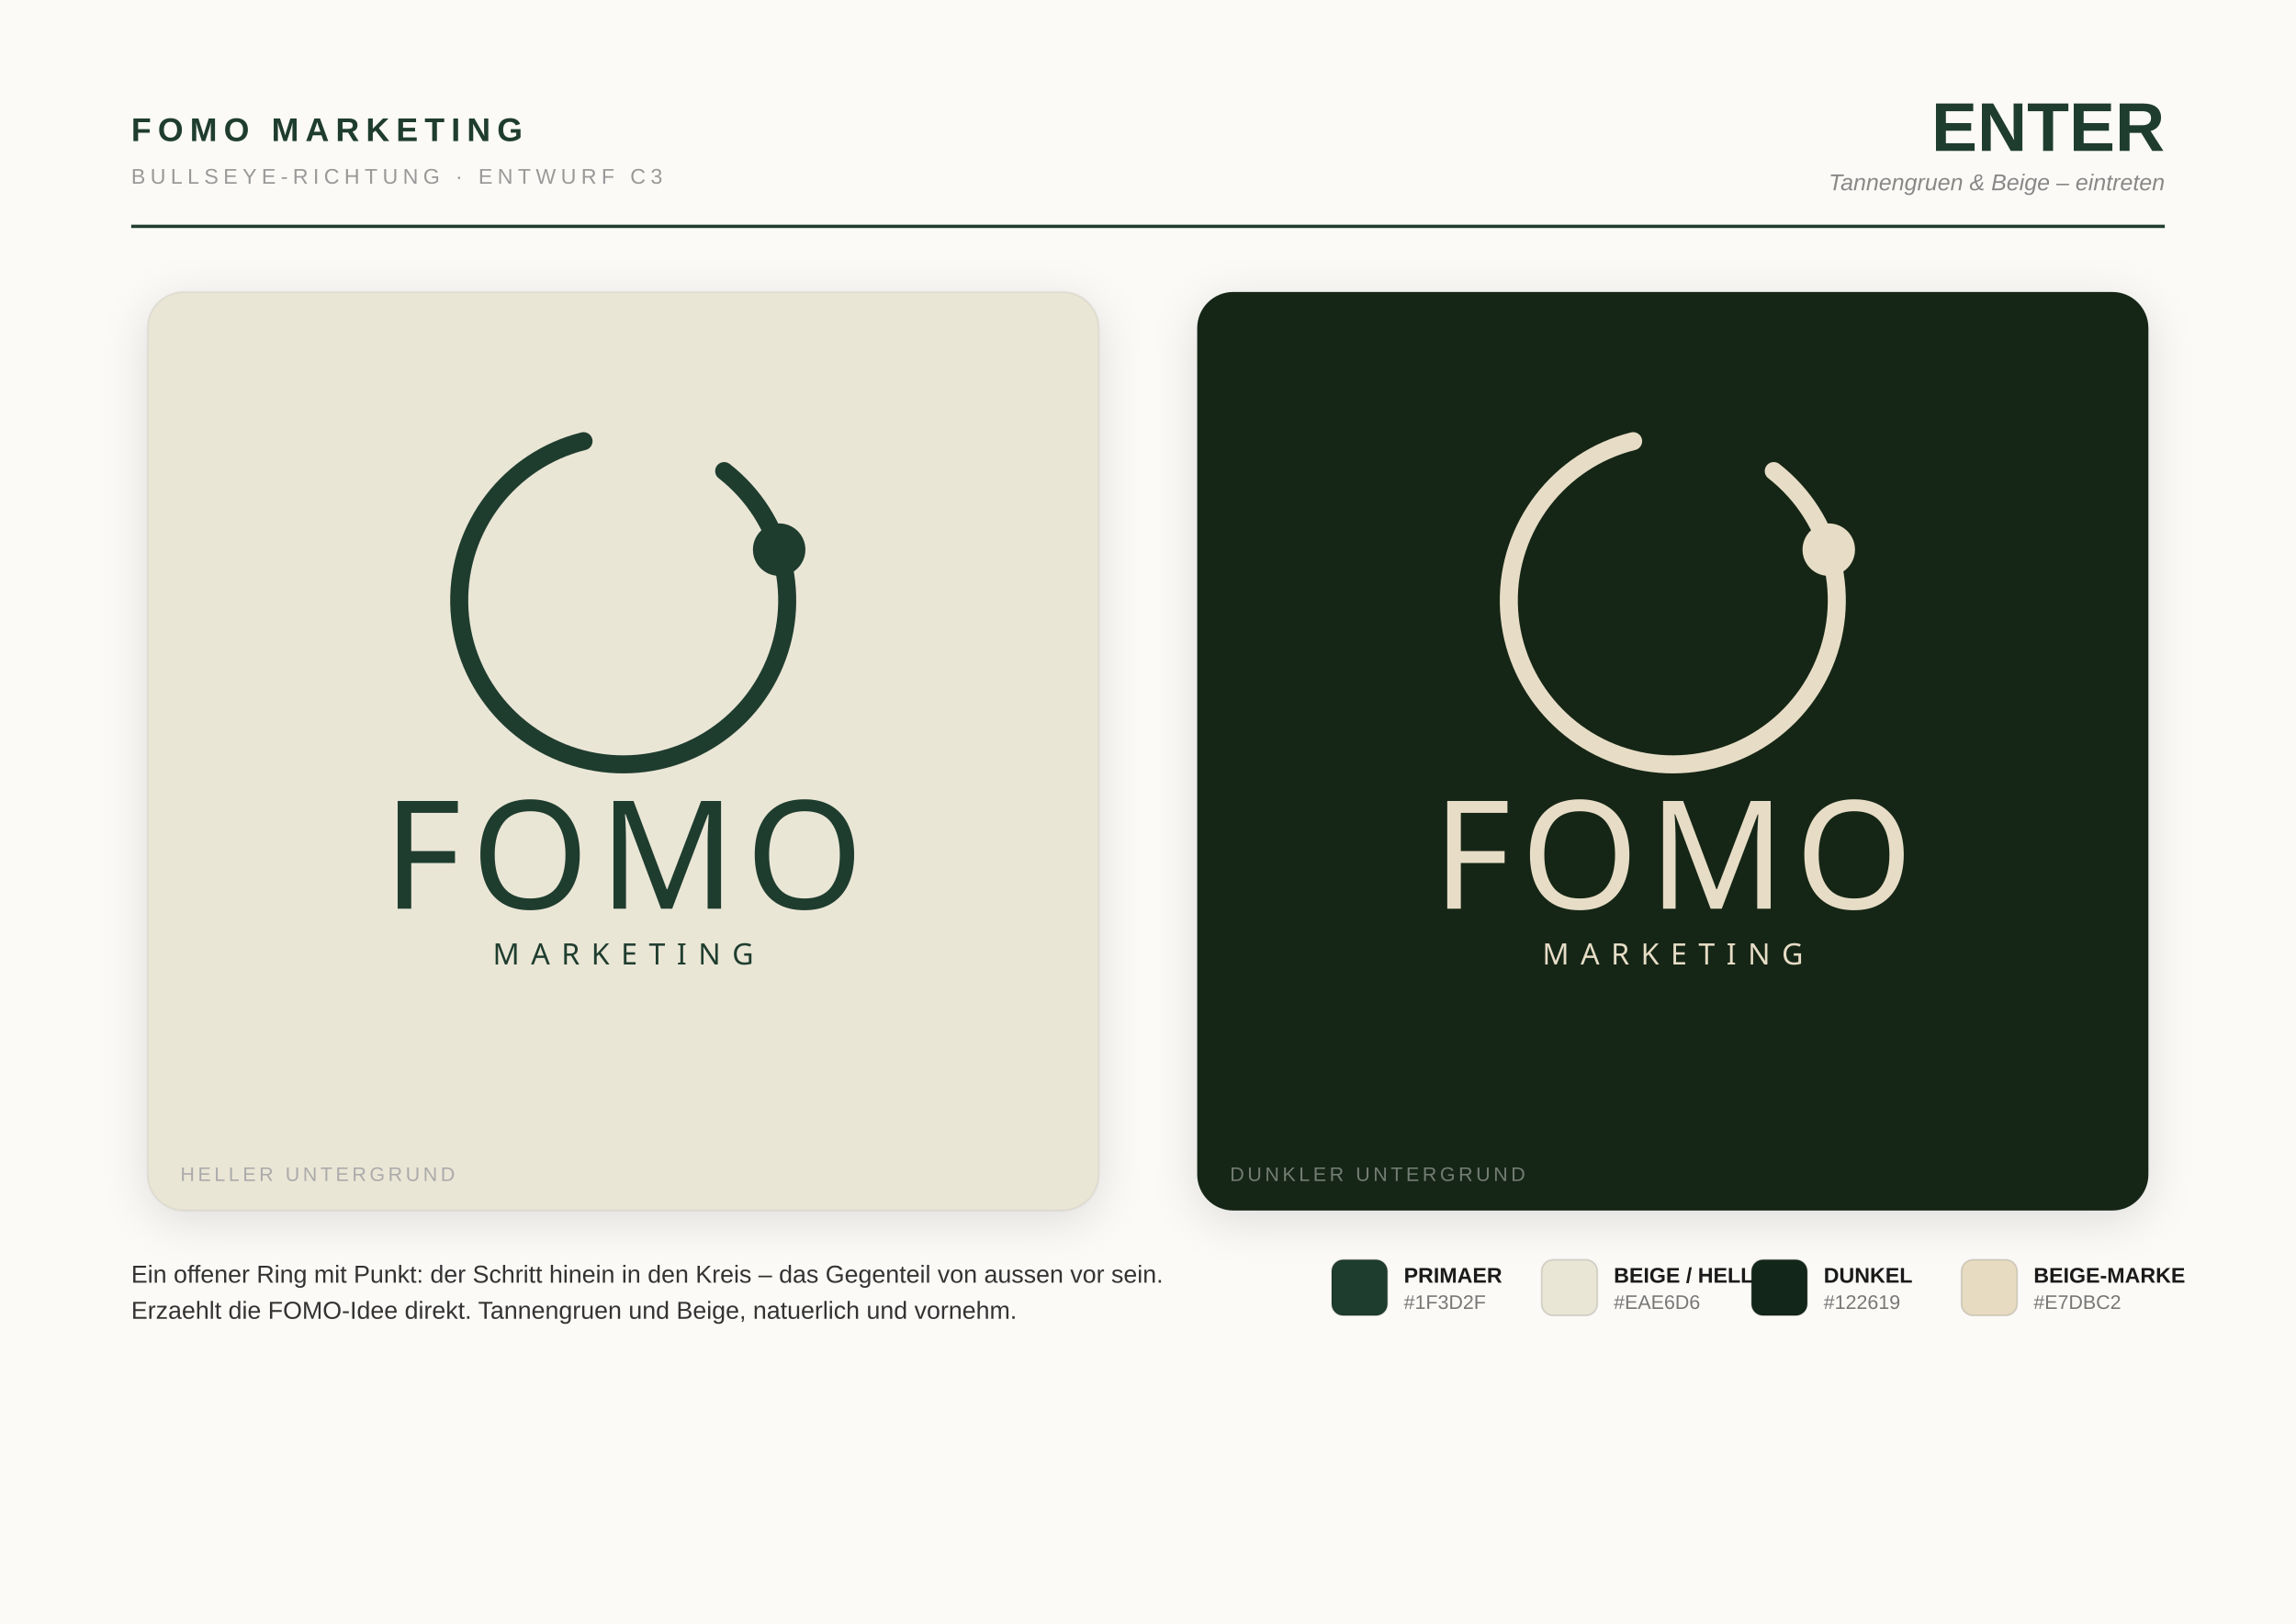
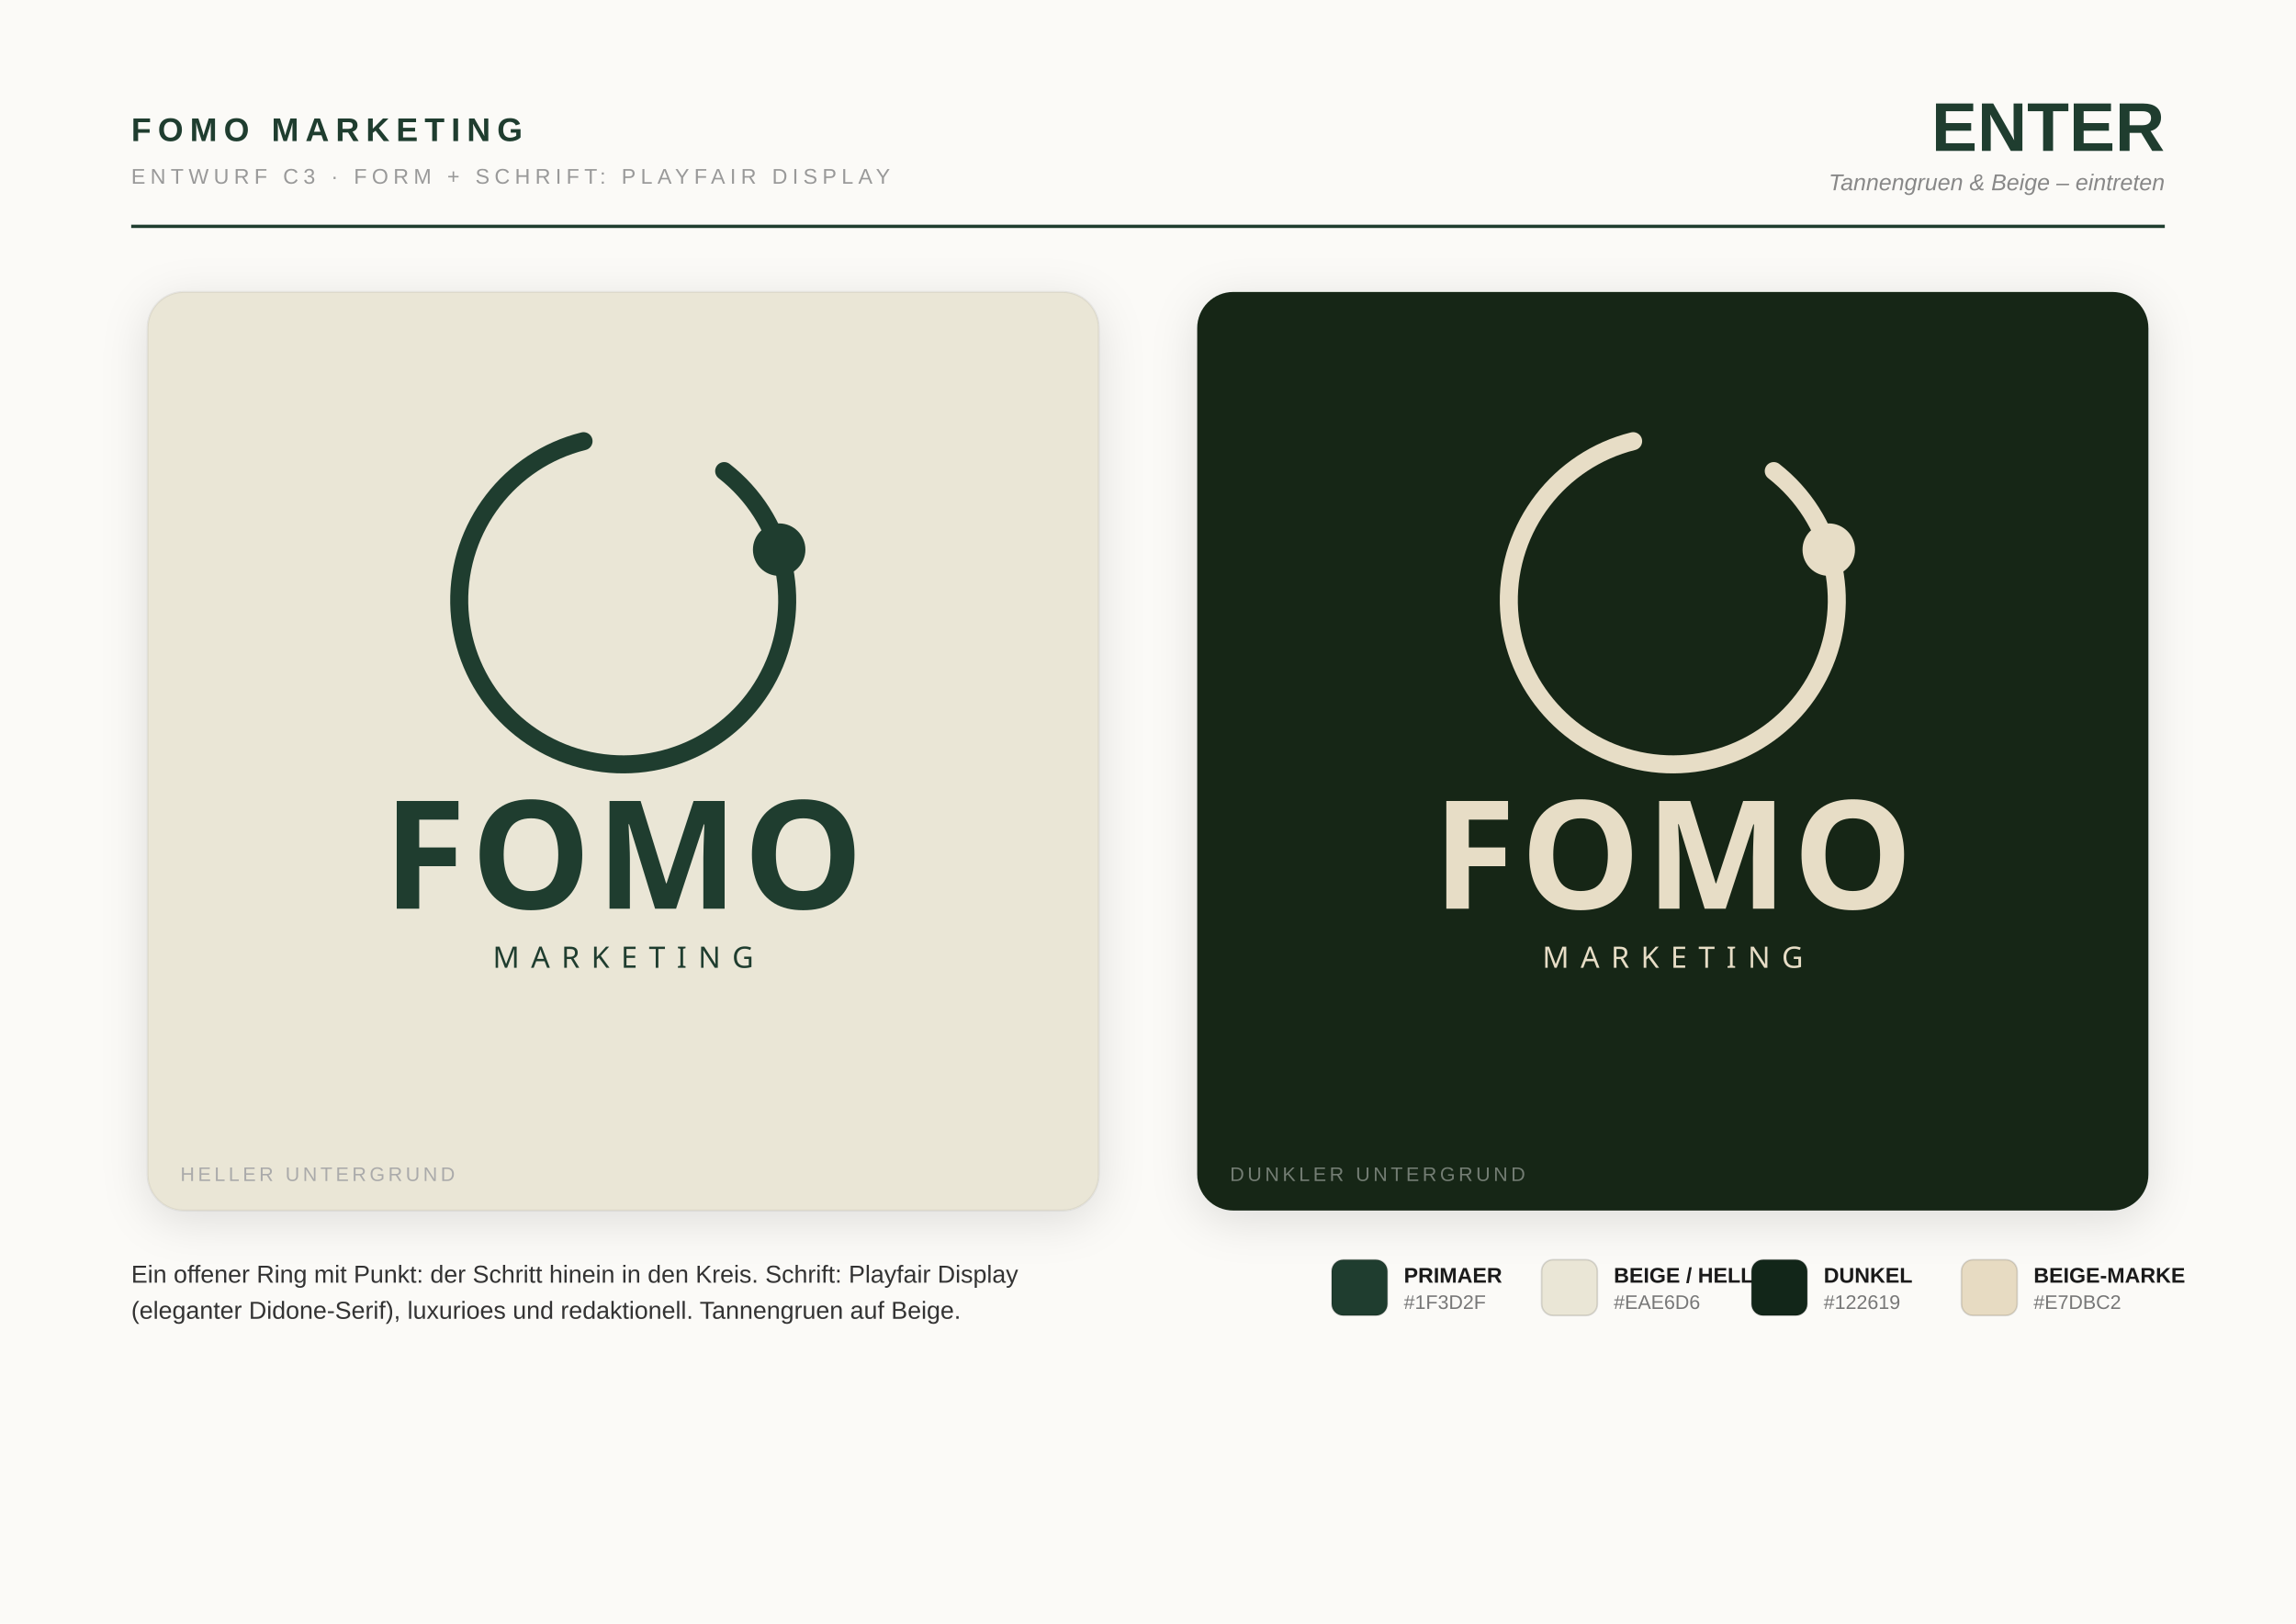
<svg xmlns="http://www.w3.org/2000/svg" width="1400" height="990" viewBox="0 0 1400 990">
  <defs>
    <filter id="soft" x="-20%" y="-20%" width="140%" height="140%">
      <feDropShadow dx="0" dy="6" stdDeviation="14" flood-color="#000" flood-opacity="0.12" />
    </filter>
  </defs>
  <rect width="1400" height="990" fill="#FBFAF7" />
  <text x="80" y="86" font-family="Liberation Sans, Arial, DejaVu Sans, sans-serif" font-size="20" font-weight="800" letter-spacing="4" fill="#1F3D2F">FOMO MARKETING</text>
-   <text x="80" y="112" font-family="Liberation Sans, Arial, DejaVu Sans, sans-serif" font-size="13" letter-spacing="3" fill="#999">BULLSEYE-RICHTUNG · ENTWURF C3</text>
+   <text x="80" y="112" font-family="Liberation Sans, Arial, DejaVu Sans, sans-serif" font-size="13" letter-spacing="3" fill="#999">ENTWURF C3 · FORM + SCHRIFT: PLAYFAIR DISPLAY</text>
  <text x="1320" y="92" font-family="Liberation Sans, Arial, DejaVu Sans, sans-serif" font-size="42" font-weight="800" text-anchor="end" fill="#1F3D2F">ENTER</text>
  <text x="1320" y="116" font-family="Liberation Sans, Arial, DejaVu Sans, sans-serif" font-size="14" font-style="italic" text-anchor="end" fill="#888">Tannengruen &amp; Beige – eintreten</text>
  <line x1="80" y1="138" x2="1320" y2="138" stroke="#1F3D2F" stroke-width="2" />
  <rect x="90" y="178" width="580" height="560" rx="22" fill="#EAE6D6" stroke="#0000000f" stroke-width="1.2" filter="url(#soft)" />
  <rect x="730" y="178" width="580" height="560" rx="22" fill="#122619" filter="url(#soft)" />
  <g transform="translate(380.0 366.0) scale(1.0) translate(-380.0 -458.0)">
    <path d="M 441.57 379.20 A 100.00 100.00 0 1 1 355.81 360.97" fill="none" stroke="#1F3D2F" stroke-width="11.00" stroke-linecap="round" />
    <circle cx="475.1" cy="427.1" r="16.0" fill="#1F3D2F" />
  </g>
-   <text x="380.0" y="554.0" font-family="Poppins SemiBold" font-size="92.0" letter-spacing="6.00" text-anchor="middle" fill="#1F3D2F">FOMO</text>
-   <text x="380.0" y="588.0" font-family="Poppins Medium" font-size="18.0" letter-spacing="7.00" text-anchor="middle" fill="#1F3D2F">MARKETING</text>
+   <text x="380.0" y="554.0" font-family="Playfair Display" font-weight="700" font-size="92.0" letter-spacing="3.00" text-anchor="middle" fill="#1F3D2F">FOMO</text>
+   <text x="380.0" y="590.0" font-family="Poppins Medium" font-size="18.0" letter-spacing="7.00" text-anchor="middle" fill="#1F3D2F">MARKETING</text>
  <g transform="translate(1020.0 366.0) scale(1.0) translate(-1020.0 -458.0)">
    <path d="M 1081.57 379.20 A 100.00 100.00 0 1 1 995.81 360.97" fill="none" stroke="#E7DDC6" stroke-width="11.00" stroke-linecap="round" />
    <circle cx="1115.1" cy="427.1" r="16.0" fill="#E7DDC6" />
  </g>
-   <text x="1020.0" y="554.0" font-family="Poppins SemiBold" font-size="92.0" letter-spacing="6.00" text-anchor="middle" fill="#E7DDC6">FOMO</text>
-   <text x="1020.0" y="588.0" font-family="Poppins Medium" font-size="18.0" letter-spacing="7.00" text-anchor="middle" fill="#E7DDC6">MARKETING</text>
+   <text x="1020.0" y="554.0" font-family="Playfair Display" font-weight="700" font-size="92.0" letter-spacing="3.00" text-anchor="middle" fill="#E7DDC6">FOMO</text>
+   <text x="1020.0" y="590.0" font-family="Poppins Medium" font-size="18.0" letter-spacing="7.00" text-anchor="middle" fill="#E7DDC6">MARKETING</text>
  <text x="110" y="720" font-family="Liberation Sans, Arial, DejaVu Sans, sans-serif" font-size="12" letter-spacing="2" fill="#aaa">HELLER UNTERGRUND</text>
  <text x="750" y="720" font-family="Liberation Sans, Arial, DejaVu Sans, sans-serif" font-size="12" letter-spacing="2" fill="#ffffff66">DUNKLER UNTERGRUND</text>
-   <text x="80" y="782" font-family="Liberation Sans, Arial, DejaVu Sans, sans-serif" font-size="15" fill="#333">Ein offener Ring mit Punkt: der Schritt hinein in den Kreis – das Gegenteil von aussen vor sein.</text>
-   <text x="80" y="804" font-family="Liberation Sans, Arial, DejaVu Sans, sans-serif" font-size="15" fill="#333">Erzaehlt die FOMO-Idee direkt. Tannengruen und Beige, natuerlich und vornehm.</text>
+   <text x="80" y="782" font-family="Liberation Sans, Arial, DejaVu Sans, sans-serif" font-size="15" fill="#333">Ein offener Ring mit Punkt: der Schritt hinein in den Kreis. Schrift: Playfair Display</text>
+   <text x="80" y="804" font-family="Liberation Sans, Arial, DejaVu Sans, sans-serif" font-size="15" fill="#333">(eleganter Didone-Serif), luxurioes und redaktionell. Tannengruen auf Beige.</text>
  <rect x="812" y="768" width="34" height="34" rx="7" fill="#1F3D2F" stroke="#00000022" stroke-width="1" />
  <text x="856" y="782" font-family="Liberation Sans, Arial, DejaVu Sans, sans-serif" font-size="13" font-weight="700" fill="#1a1a1a">PRIMAER</text>
  <text x="856" y="798" font-family="Liberation Sans, Arial, DejaVu Sans, sans-serif" font-size="12" fill="#777">#1F3D2F</text>
  <rect x="940" y="768" width="34" height="34" rx="7" fill="#EAE6D6" stroke="#00000022" stroke-width="1" />
  <text x="984" y="782" font-family="Liberation Sans, Arial, DejaVu Sans, sans-serif" font-size="13" font-weight="700" fill="#1a1a1a">BEIGE / HELL</text>
  <text x="984" y="798" font-family="Liberation Sans, Arial, DejaVu Sans, sans-serif" font-size="12" fill="#777">#EAE6D6</text>
  <rect x="1068" y="768" width="34" height="34" rx="7" fill="#122619" stroke="#00000022" stroke-width="1" />
  <text x="1112" y="782" font-family="Liberation Sans, Arial, DejaVu Sans, sans-serif" font-size="13" font-weight="700" fill="#1a1a1a">DUNKEL</text>
  <text x="1112" y="798" font-family="Liberation Sans, Arial, DejaVu Sans, sans-serif" font-size="12" fill="#777">#122619</text>
  <rect x="1196" y="768" width="34" height="34" rx="7" fill="#E7DBC2" stroke="#00000022" stroke-width="1" />
  <text x="1240" y="782" font-family="Liberation Sans, Arial, DejaVu Sans, sans-serif" font-size="13" font-weight="700" fill="#1a1a1a">BEIGE-MARKE</text>
  <text x="1240" y="798" font-family="Liberation Sans, Arial, DejaVu Sans, sans-serif" font-size="12" fill="#777">#E7DBC2</text>
</svg>
